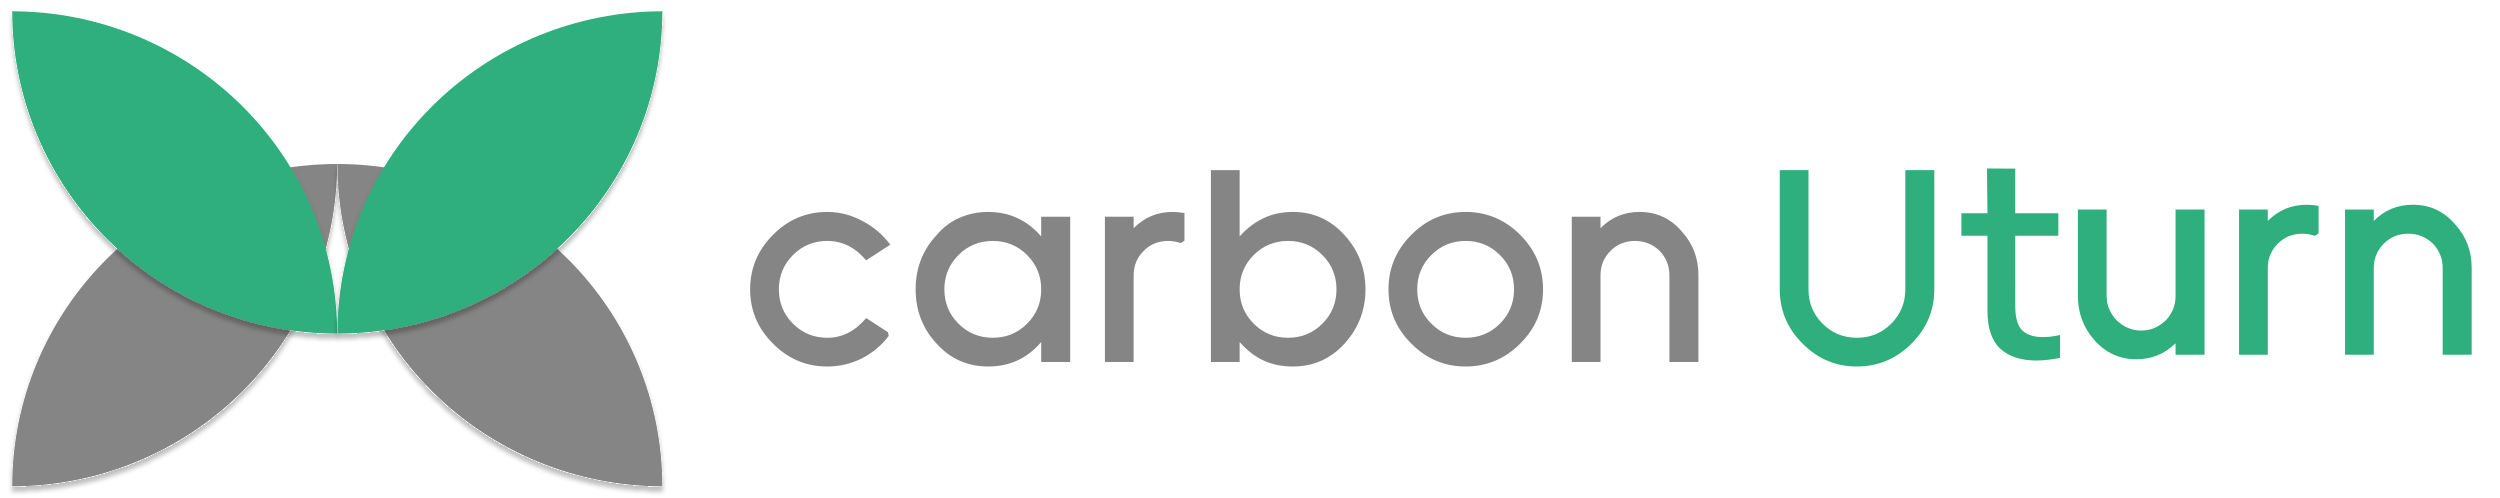
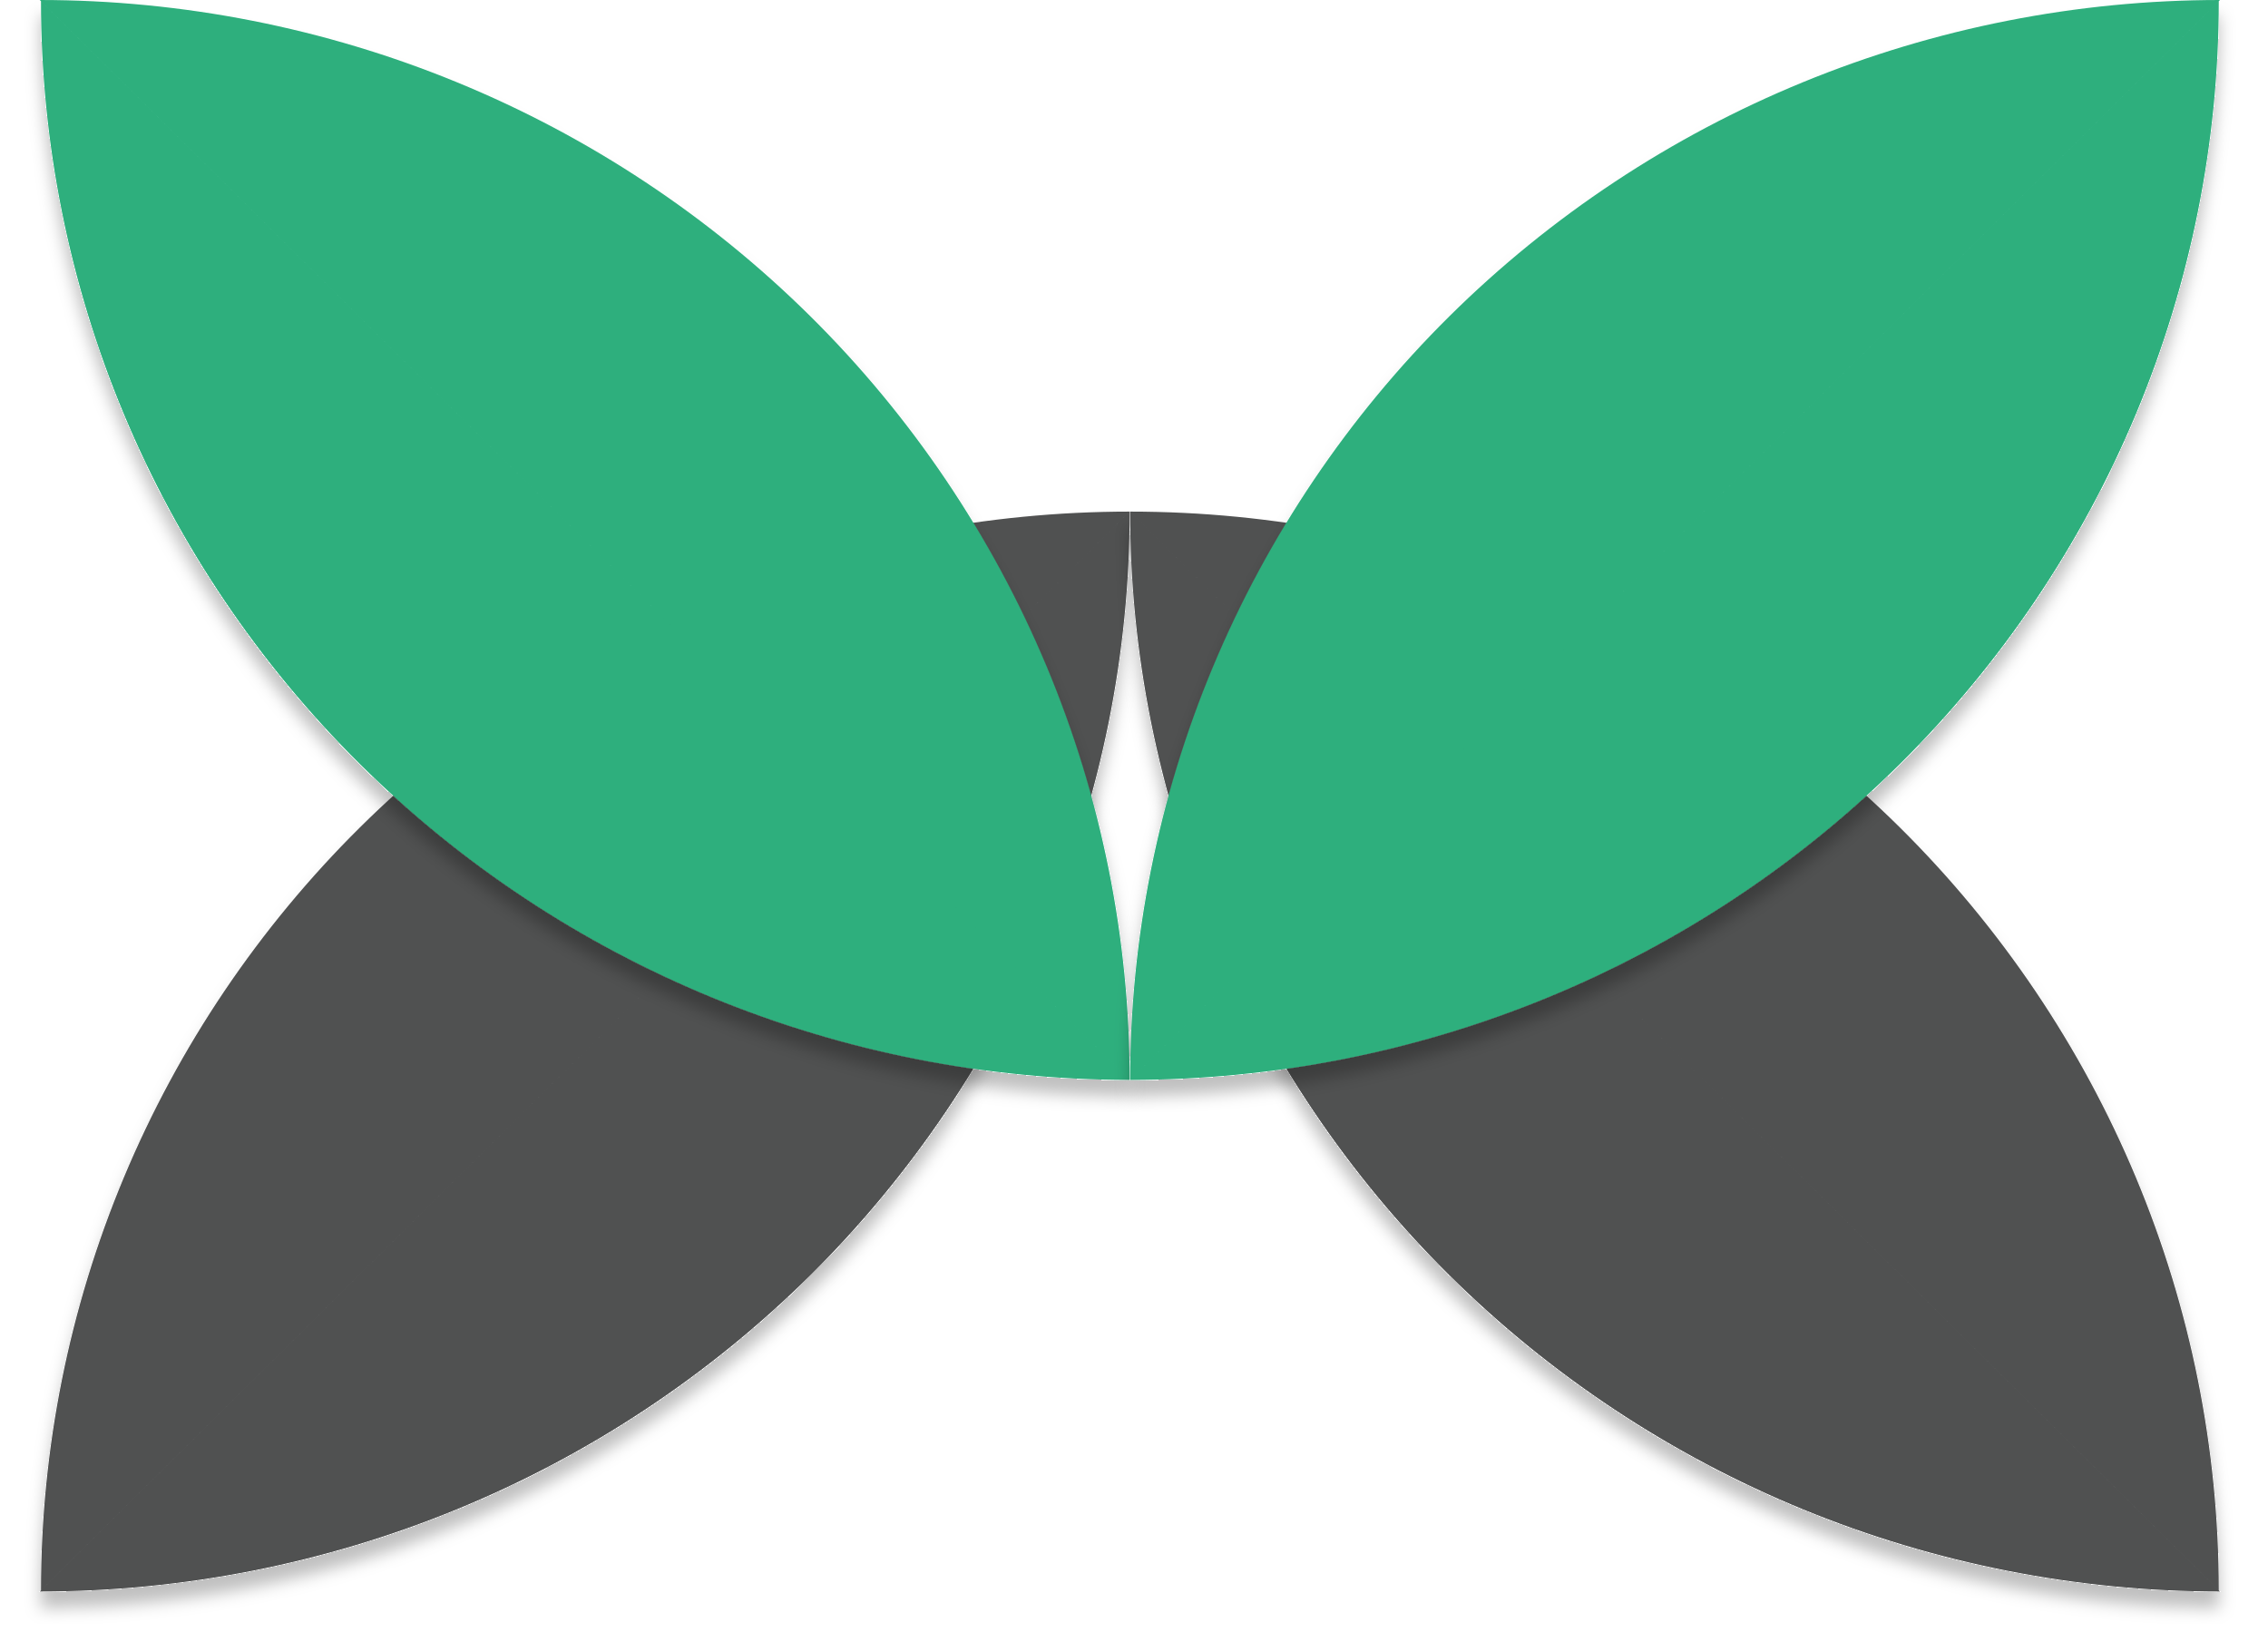
- <svg xmlns="http://www.w3.org/2000/svg" width="211" height="42" viewBox="0 0 211 42" fill="none">
-   <g filter="url(#filter0_d_729_655)">
-     <path fill-rule="evenodd" clip-rule="evenodd" d="M11.507 38.977C14.838 37.609 17.865 35.605 20.415 33.079C22.965 30.552 24.987 27.553 26.367 24.252C27.747 20.951 28.457 17.413 28.457 13.84L28.456 13.841C24.855 13.841 21.289 14.544 17.961 15.909C14.634 17.275 11.611 19.277 9.064 21.8C6.517 24.324 4.497 27.32 3.119 30.617C1.741 33.914 1.031 37.448 1.031 41.017L1 41.048C4.606 41.048 8.176 40.344 11.507 38.977Z" fill="#858585" />
+ <svg xmlns="http://www.w3.org/2000/svg" width="57" height="41" viewBox="0 0 57 41" fill="none">
+   <g filter="url(#filter0_d_2801_631)">
+     <path fill-rule="evenodd" clip-rule="evenodd" d="M11.481 37.934C14.805 36.57 17.824 34.57 20.368 32.05C22.911 29.529 24.929 26.537 26.306 23.244C27.682 19.951 28.391 16.421 28.391 12.857L0.999 40C4.596 40 8.158 39.298 11.481 37.934ZM28.39 12.858C24.797 12.858 21.239 13.559 17.919 14.921C14.6 16.284 11.584 18.281 9.043 20.798C6.503 23.316 4.487 26.305 3.112 29.594C1.737 32.883 1.03 36.409 1.03 39.969L28.39 12.858Z" fill="#505151" />
  </g>
-   <g filter="url(#filter1_d_729_655)">
-     <path fill-rule="evenodd" clip-rule="evenodd" d="M45.424 38.977C42.093 37.609 39.066 35.605 36.517 33.079C33.967 30.552 31.945 27.553 30.565 24.252C29.185 20.951 28.475 17.413 28.475 13.84L28.475 13.841C32.077 13.841 35.643 14.544 38.97 15.909C42.298 17.275 45.321 19.277 47.868 21.8C50.414 24.324 52.434 27.32 53.813 30.617C55.191 33.914 55.9 37.448 55.9 41.017L55.932 41.048C52.326 41.048 48.756 40.344 45.424 38.977Z" fill="#858585" />
+   <g filter="url(#filter1_d_2801_631)">
+     <path fill-rule="evenodd" clip-rule="evenodd" d="M45.312 37.934C41.988 36.57 38.969 34.57 36.425 32.05C33.882 29.529 31.864 26.537 30.487 23.244C29.111 19.951 28.402 16.421 28.402 12.857L55.794 40C52.197 40 48.635 39.298 45.312 37.934ZM28.403 12.858C31.996 12.858 35.554 13.559 38.874 14.921C42.193 16.284 45.209 18.281 47.75 20.798C50.29 23.316 52.306 26.305 53.681 29.594C55.056 32.883 55.763 36.409 55.763 39.969L28.403 12.858Z" fill="#505151" />
  </g>
-   <g filter="url(#filter2_d_729_655)">
-     <path fill-rule="evenodd" clip-rule="evenodd" d="M11.507 3.023C14.838 4.391 17.865 6.395 20.415 8.921C22.965 11.448 24.987 14.447 26.367 17.748C27.747 21.049 28.457 24.587 28.457 28.16L28.456 28.159C24.855 28.159 21.289 27.456 17.961 26.09C14.634 24.725 11.611 22.723 9.064 20.2C6.517 17.676 4.497 14.68 3.119 11.383C1.741 8.086 1.031 4.552 1.031 0.983L1 0.952C4.606 0.952 8.176 1.656 11.507 3.023Z" fill="#2EAF7D" />
+   <g filter="url(#filter2_d_2801_631)">
+     <path fill-rule="evenodd" clip-rule="evenodd" d="M11.481 2.066C14.805 3.43 17.824 5.43 20.368 7.95C22.911 10.47 24.929 13.463 26.306 16.756C27.682 20.049 28.391 23.578 28.391 27.143L0.999 -5.33259e-10C4.596 -1.56271e-07 8.158 0.702 11.481 2.066ZM28.39 27.142C24.797 27.142 21.239 26.441 17.919 25.078C14.6 23.716 11.584 21.719 9.043 19.201C6.503 16.684 4.487 13.695 3.112 10.406C1.737 7.116 1.03 3.591 1.03 0.031L28.39 27.142Z" fill="#2EAF7D" />
  </g>
-   <g filter="url(#filter3_d_729_655)">
-     <path fill-rule="evenodd" clip-rule="evenodd" d="M45.424 3.023C42.093 4.391 39.066 6.395 36.517 8.921C33.967 11.448 31.945 14.447 30.565 17.748C29.185 21.049 28.475 24.587 28.475 28.16L28.475 28.159C32.077 28.159 35.643 27.456 38.97 26.09C42.298 24.725 45.321 22.723 47.868 20.2C50.414 17.676 52.434 14.68 53.813 11.383C55.191 8.086 55.9 4.552 55.9 0.983L55.932 0.952C52.326 0.952 48.756 1.656 45.424 3.023Z" fill="#2EAF7D" />
+   <g filter="url(#filter3_d_2801_631)">
+     <path fill-rule="evenodd" clip-rule="evenodd" d="M45.312 2.066C41.988 3.43 38.969 5.43 36.425 7.95C33.882 10.47 31.864 13.463 30.487 16.756C29.111 20.049 28.402 23.578 28.402 27.143L55.794 -5.33259e-10C52.197 -1.56271e-07 48.635 0.702 45.312 2.066ZM28.403 27.142C31.996 27.142 35.554 26.441 38.874 25.078C42.193 23.716 45.209 21.719 47.75 19.201C50.29 16.684 52.306 13.695 53.681 10.406C55.056 7.116 55.763 3.591 55.763 0.031L28.403 27.142Z" fill="#2EAF7D" />
  </g>
-   <path d="M74.943 28.036L75.01 28.351C74.397 29.159 73.633 29.795 72.72 30.259C71.807 30.708 70.842 30.933 69.824 30.933C68.042 30.933 66.516 30.289 65.243 29.002C63.956 27.73 63.312 26.203 63.312 24.421C63.312 22.64 63.956 21.106 65.243 19.818C66.516 18.531 68.042 17.887 69.824 17.887C70.842 17.887 71.815 18.134 72.743 18.628C73.686 19.107 74.487 19.781 75.145 20.649L73.102 21.974C72.189 20.881 71.096 20.335 69.824 20.335C68.686 20.335 67.721 20.732 66.927 21.525C66.134 22.318 65.737 23.284 65.737 24.421C65.737 25.559 66.134 26.524 66.927 27.318C67.721 28.111 68.686 28.508 69.824 28.508C71.081 28.508 72.174 27.954 73.102 26.846L74.943 28.036ZM90.325 30.551H87.878V28.867C86.71 30.244 85.221 30.933 83.41 30.933C81.643 30.933 80.176 30.274 79.009 28.957C77.856 27.7 77.28 26.188 77.28 24.421C77.28 22.64 77.864 21.121 79.031 19.863C79.6 19.19 80.251 18.696 80.985 18.381C81.733 18.052 82.541 17.887 83.41 17.887C85.191 17.887 86.68 18.576 87.878 19.953V18.291H90.325V30.551ZM87.878 24.421C87.878 23.284 87.481 22.318 86.688 21.525C85.895 20.732 84.929 20.335 83.791 20.335C82.654 20.335 81.688 20.732 80.895 21.525C80.102 22.318 79.705 23.284 79.705 24.421C79.705 25.559 80.102 26.524 80.895 27.318C81.688 28.111 82.654 28.508 83.791 28.508C84.929 28.508 85.895 28.111 86.688 27.318C87.481 26.524 87.878 25.559 87.878 24.421ZM99.968 20.312L99.654 20.514C99.295 20.395 98.943 20.335 98.599 20.335C97.775 20.335 97.087 20.612 96.533 21.166C95.964 21.734 95.68 22.423 95.68 23.231V30.551H93.255V18.291H95.68V19.257C96.578 18.344 97.678 17.887 98.98 17.887C99.1 17.887 99.242 17.895 99.407 17.91C99.572 17.925 99.759 17.947 99.968 17.977V20.312ZM115.246 24.421C115.246 26.158 114.67 27.67 113.518 28.957C112.335 30.274 110.868 30.933 109.117 30.933C108.189 30.933 107.358 30.761 106.624 30.416C105.891 30.072 105.225 29.556 104.626 28.867V30.551H102.201V14.362H104.626V19.953C105.225 19.279 105.891 18.77 106.624 18.426C107.358 18.067 108.189 17.887 109.117 17.887C110.853 17.887 112.313 18.546 113.495 19.863C114.663 21.151 115.246 22.67 115.246 24.421ZM112.799 24.421C112.799 23.284 112.402 22.318 111.609 21.525C110.816 20.732 109.85 20.335 108.712 20.335C107.575 20.335 106.609 20.732 105.816 21.525C105.023 22.318 104.626 23.284 104.626 24.421C104.626 25.559 105.023 26.524 105.816 27.318C106.609 28.111 107.575 28.508 108.712 28.508C109.85 28.508 110.816 28.111 111.609 27.318C112.402 26.524 112.799 25.559 112.799 24.421ZM130.233 24.421C130.233 26.203 129.59 27.73 128.302 29.002C127.015 30.289 125.481 30.933 123.699 30.933C121.918 30.933 120.391 30.289 119.119 29.002C117.831 27.73 117.188 26.203 117.188 24.421C117.188 22.64 117.831 21.106 119.119 19.818C120.391 18.531 121.918 17.887 123.699 17.887C125.481 17.887 127.015 18.531 128.302 19.818C129.59 21.106 130.233 22.64 130.233 24.421ZM127.786 24.421C127.786 23.284 127.389 22.318 126.596 21.525C125.802 20.732 124.837 20.335 123.699 20.335C122.562 20.335 121.596 20.732 120.803 21.525C120.009 22.318 119.613 23.284 119.613 24.421C119.613 25.559 120.009 26.524 120.803 27.318C121.596 28.111 122.562 28.508 123.699 28.508C124.837 28.508 125.802 28.111 126.596 27.318C127.389 26.524 127.786 25.559 127.786 24.421ZM143.346 30.551H140.898V23.231C140.898 22.438 140.622 21.749 140.068 21.166C139.484 20.612 138.795 20.335 138.002 20.335C137.179 20.335 136.49 20.612 135.936 21.166C135.367 21.734 135.083 22.423 135.083 23.231V30.551H132.658V18.291H135.083V19.257C135.981 18.344 137.081 17.887 138.384 17.887C139.821 17.887 141.011 18.441 141.954 19.549C142.882 20.567 143.346 21.794 143.346 23.231V30.551Z" fill="#858585" />
-   <path d="M186.064 29.942H183.617V28.977C182.688 29.875 181.588 30.324 180.316 30.324C178.894 30.324 177.704 29.778 176.746 28.685C175.833 27.637 175.376 26.402 175.376 24.98V17.683H177.801V24.98C177.801 25.384 177.876 25.759 178.026 26.103C178.175 26.447 178.385 26.762 178.654 27.046C178.939 27.315 179.253 27.525 179.597 27.675C179.942 27.824 180.316 27.899 180.72 27.899C181.124 27.899 181.498 27.824 181.843 27.675C182.187 27.525 182.501 27.315 182.786 27.046C183.34 26.462 183.617 25.773 183.617 24.98V17.683H186.064V29.942ZM195.689 19.704L195.375 19.906C195.016 19.786 194.664 19.726 194.32 19.726C193.496 19.726 192.808 20.003 192.254 20.557C191.685 21.126 191.401 21.814 191.401 22.623V29.942H188.976V17.683H191.401V18.648C192.299 17.735 193.399 17.279 194.701 17.279C194.821 17.279 194.963 17.286 195.128 17.301C195.293 17.316 195.48 17.338 195.689 17.368V19.704ZM208.61 29.942H206.163V22.623C206.163 21.829 205.886 21.141 205.332 20.557C204.748 20.003 204.059 19.726 203.266 19.726C202.443 19.726 201.754 20.003 201.2 20.557C200.632 21.126 200.347 21.814 200.347 22.623V29.942H197.922V17.683H200.347V18.648C201.245 17.735 202.345 17.279 203.648 17.279C205.085 17.279 206.275 17.832 207.218 18.94C208.146 19.958 208.61 21.186 208.61 22.623V29.942Z" fill="#2EAF7D" />
-   <path d="M171.884 30.428C170.567 30.428 169.545 30.095 168.819 29.429C168.101 28.755 167.741 27.689 167.741 26.229V18L167.702 14.219L170.086 14.234L170.088 25.848C170.088 26.813 170.282 27.49 170.672 27.88C171.061 28.261 171.652 28.452 172.445 28.452C172.67 28.452 172.895 28.437 173.119 28.407C173.344 28.377 173.594 28.332 173.871 28.273V30.203C173.564 30.271 173.239 30.323 172.895 30.361C172.558 30.406 172.221 30.428 171.884 30.428ZM165.541 19.897V18H173.725V19.897H165.541Z" fill="#2EAF7D" />
-   <path d="M163.256 24.421C163.256 26.203 162.612 27.73 161.325 29.002C160.038 30.289 158.503 30.933 156.722 30.933C154.941 30.933 153.414 30.289 152.142 29.002C150.854 27.73 150.211 26.203 150.211 24.421V14.362H152.636V24.421C152.636 25.559 153.032 26.524 153.826 27.318C154.619 28.111 155.584 28.508 156.722 28.508C157.86 28.508 158.825 28.111 159.619 27.318C160.412 26.524 160.809 25.559 160.809 24.421V14.362H163.256V24.421Z" fill="#2EAF7D" />
  <defs>
-     <filter id="filter0_d_729_655" x="0.602" y="13.84" width="28.253" height="28.003" filterUnits="userSpaceOnUse" color-interpolation-filters="sRGB">
+     <filter id="filter0_d_2801_631" x="0.603" y="12.857" width="28.184" height="27.937" filterUnits="userSpaceOnUse" color-interpolation-filters="sRGB">
      <feFlood flood-opacity="0" result="BackgroundImageFix" />
      <feColorMatrix in="SourceAlpha" type="matrix" values="0 0 0 0 0 0 0 0 0 0 0 0 0 0 0 0 0 0 127 0" result="hardAlpha" />
-       <feOffset dy="0.398" />
-       <feGaussianBlur stdDeviation="0.199" />
+       <feOffset dy="0.397" />
+       <feGaussianBlur stdDeviation="0.198" />
      <feComposite in2="hardAlpha" operator="out" />
      <feColorMatrix type="matrix" values="0 0 0 0 0 0 0 0 0 0 0 0 0 0 0 0 0 0 0.25 0" />
-       <feBlend mode="normal" in2="BackgroundImageFix" result="effect1_dropShadow_729_655" />
-       <feBlend mode="normal" in="SourceGraphic" in2="effect1_dropShadow_729_655" result="shape" />
+       <feBlend mode="normal" in2="BackgroundImageFix" result="effect1_dropShadow_2801_631" />
+       <feBlend mode="normal" in="SourceGraphic" in2="effect1_dropShadow_2801_631" result="shape" />
    </filter>
-     <filter id="filter1_d_729_655" x="28.077" y="13.84" width="28.253" height="28.003" filterUnits="userSpaceOnUse" color-interpolation-filters="sRGB">
+     <filter id="filter1_d_2801_631" x="28.005" y="12.857" width="28.184" height="27.937" filterUnits="userSpaceOnUse" color-interpolation-filters="sRGB">
      <feFlood flood-opacity="0" result="BackgroundImageFix" />
      <feColorMatrix in="SourceAlpha" type="matrix" values="0 0 0 0 0 0 0 0 0 0 0 0 0 0 0 0 0 0 127 0" result="hardAlpha" />
-       <feOffset dy="0.398" />
-       <feGaussianBlur stdDeviation="0.199" />
+       <feOffset dy="0.397" />
+       <feGaussianBlur stdDeviation="0.198" />
      <feComposite in2="hardAlpha" operator="out" />
      <feColorMatrix type="matrix" values="0 0 0 0 0 0 0 0 0 0 0 0 0 0 0 0 0 0 0.25 0" />
-       <feBlend mode="normal" in2="BackgroundImageFix" result="effect1_dropShadow_729_655" />
-       <feBlend mode="normal" in="SourceGraphic" in2="effect1_dropShadow_729_655" result="shape" />
+       <feBlend mode="normal" in2="BackgroundImageFix" result="effect1_dropShadow_2801_631" />
+       <feBlend mode="normal" in="SourceGraphic" in2="effect1_dropShadow_2801_631" result="shape" />
    </filter>
-     <filter id="filter2_d_729_655" x="0.602" y="0.952" width="28.253" height="28.003" filterUnits="userSpaceOnUse" color-interpolation-filters="sRGB">
+     <filter id="filter2_d_2801_631" x="0.603" y="0" width="28.184" height="27.937" filterUnits="userSpaceOnUse" color-interpolation-filters="sRGB">
      <feFlood flood-opacity="0" result="BackgroundImageFix" />
      <feColorMatrix in="SourceAlpha" type="matrix" values="0 0 0 0 0 0 0 0 0 0 0 0 0 0 0 0 0 0 127 0" result="hardAlpha" />
-       <feOffset dy="0.398" />
-       <feGaussianBlur stdDeviation="0.199" />
+       <feOffset dy="0.397" />
+       <feGaussianBlur stdDeviation="0.198" />
      <feComposite in2="hardAlpha" operator="out" />
      <feColorMatrix type="matrix" values="0 0 0 0 0 0 0 0 0 0 0 0 0 0 0 0 0 0 0.25 0" />
-       <feBlend mode="normal" in2="BackgroundImageFix" result="effect1_dropShadow_729_655" />
-       <feBlend mode="normal" in="SourceGraphic" in2="effect1_dropShadow_729_655" result="shape" />
+       <feBlend mode="normal" in2="BackgroundImageFix" result="effect1_dropShadow_2801_631" />
+       <feBlend mode="normal" in="SourceGraphic" in2="effect1_dropShadow_2801_631" result="shape" />
    </filter>
-     <filter id="filter3_d_729_655" x="28.077" y="0.952" width="28.253" height="28.003" filterUnits="userSpaceOnUse" color-interpolation-filters="sRGB">
+     <filter id="filter3_d_2801_631" x="28.005" y="0" width="28.184" height="27.937" filterUnits="userSpaceOnUse" color-interpolation-filters="sRGB">
      <feFlood flood-opacity="0" result="BackgroundImageFix" />
      <feColorMatrix in="SourceAlpha" type="matrix" values="0 0 0 0 0 0 0 0 0 0 0 0 0 0 0 0 0 0 127 0" result="hardAlpha" />
-       <feOffset dy="0.398" />
-       <feGaussianBlur stdDeviation="0.199" />
+       <feOffset dy="0.397" />
+       <feGaussianBlur stdDeviation="0.198" />
      <feComposite in2="hardAlpha" operator="out" />
      <feColorMatrix type="matrix" values="0 0 0 0 0 0 0 0 0 0 0 0 0 0 0 0 0 0 0.25 0" />
-       <feBlend mode="normal" in2="BackgroundImageFix" result="effect1_dropShadow_729_655" />
-       <feBlend mode="normal" in="SourceGraphic" in2="effect1_dropShadow_729_655" result="shape" />
+       <feBlend mode="normal" in2="BackgroundImageFix" result="effect1_dropShadow_2801_631" />
+       <feBlend mode="normal" in="SourceGraphic" in2="effect1_dropShadow_2801_631" result="shape" />
    </filter>
  </defs>
</svg>
